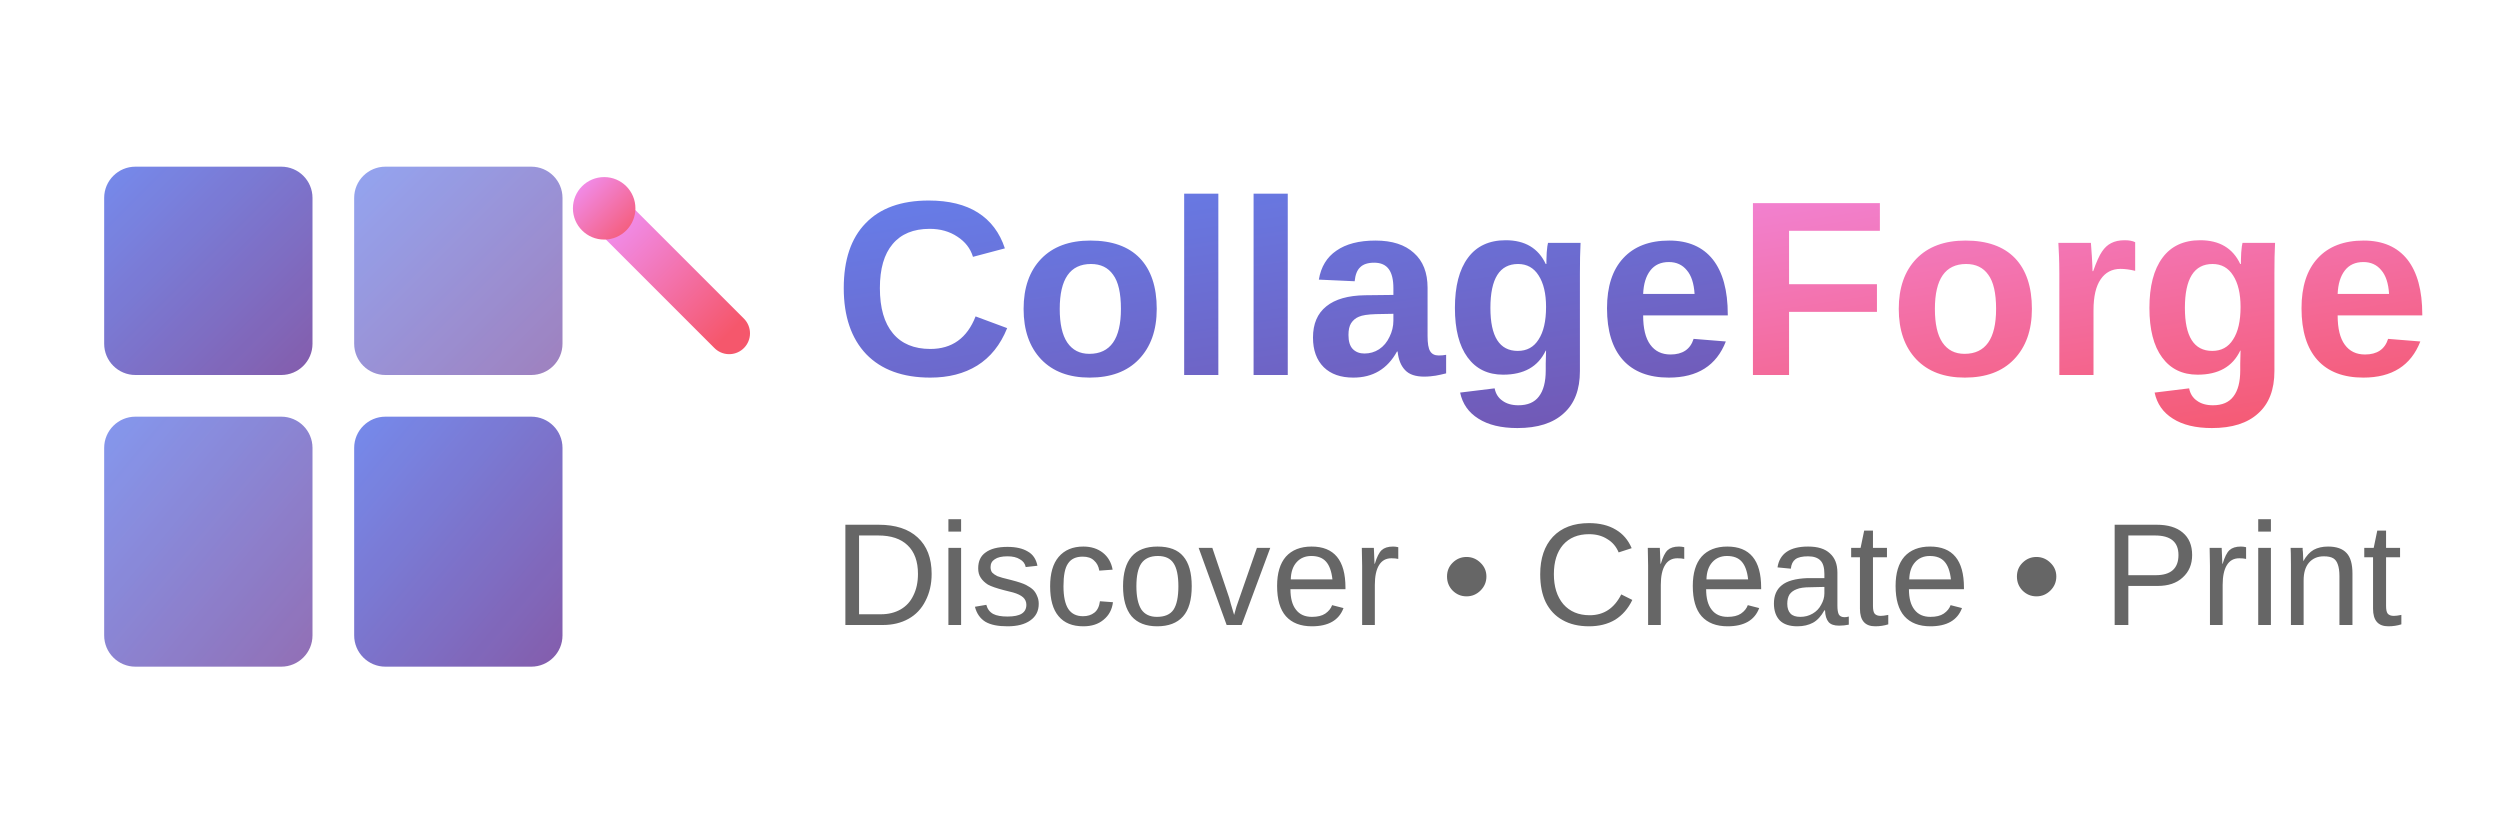
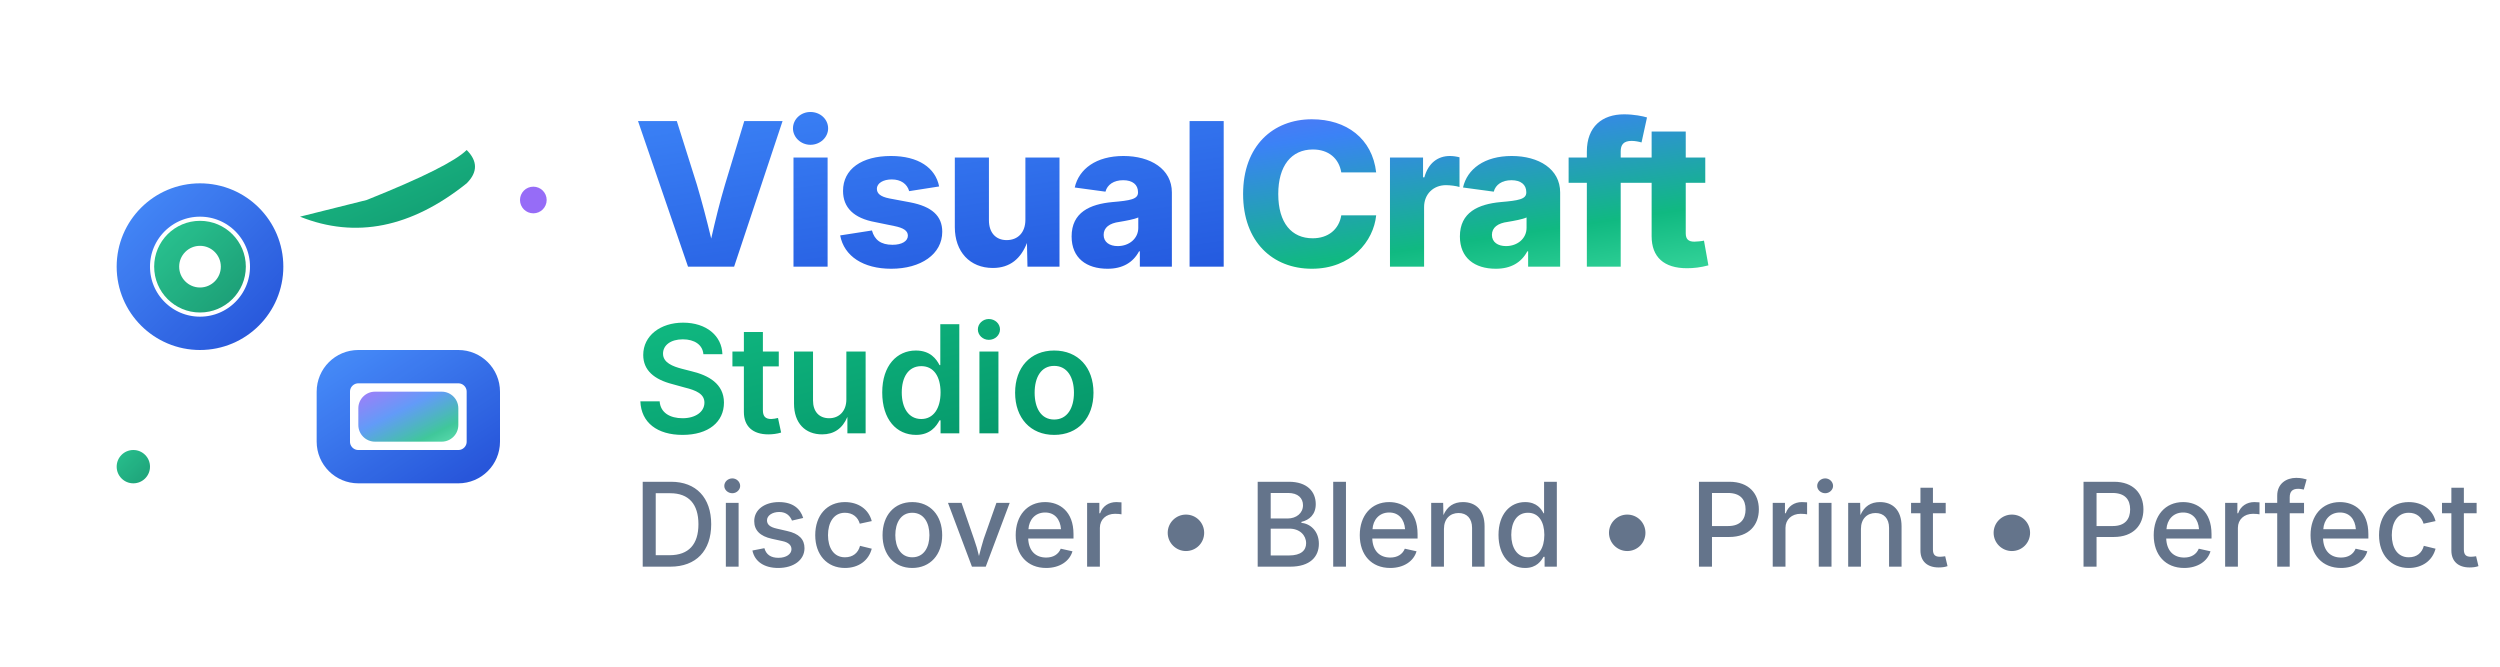
- <svg xmlns="http://www.w3.org/2000/svg" width="120" height="40" viewBox="0 0 120 40">
+ <svg xmlns="http://www.w3.org/2000/svg" width="150" height="40" viewBox="0 0 150 40">
  <defs>
-     <linearGradient id="compactGradient" x1="0%" y1="0%" x2="100%" y2="100%">
-       <stop offset="0%" style="stop-color:#667eea;stop-opacity:1" />
-       <stop offset="100%" style="stop-color:#764ba2;stop-opacity:1" />
+     <linearGradient id="modernCompactGradient" x1="0%" y1="0%" x2="100%" y2="100%">
+       <stop offset="0%" style="stop-color:#3B82F6;stop-opacity:1" />
+       <stop offset="100%" style="stop-color:#1D4ED8;stop-opacity:1" />
    </linearGradient>
-     <linearGradient id="compactAccent" x1="0%" y1="0%" x2="100%" y2="100%">
-       <stop offset="0%" style="stop-color:#f093fb;stop-opacity:1" />
-       <stop offset="100%" style="stop-color:#f5576c;stop-opacity:1" />
+     <linearGradient id="modernCompactAccent" x1="0%" y1="0%" x2="100%" y2="100%">
+       <stop offset="0%" style="stop-color:#10B981;stop-opacity:1" />
+       <stop offset="100%" style="stop-color:#059669;stop-opacity:1" />
+     </linearGradient>
+     <linearGradient id="modernCompactText" x1="0%" y1="0%" x2="100%" y2="100%">
+       <stop offset="0%" style="stop-color:#8B5CF6;stop-opacity:1" />
+       <stop offset="40%" style="stop-color:#3B82F6;stop-opacity:1" />
+       <stop offset="80%" style="stop-color:#10B981;stop-opacity:1" />
+       <stop offset="100%" style="stop-color:#34D399;stop-opacity:1" />
    </linearGradient>
  </defs>
-   <g transform="translate(5, 8)">
-     <rect x="0" y="0" width="10" height="10" rx="1.5" fill="url(#compactGradient)" opacity="0.9" />
-     <rect x="12" y="0" width="10" height="10" rx="1.5" fill="url(#compactGradient)" opacity="0.7" />
-     <rect x="0" y="12" width="10" height="12" rx="1.5" fill="url(#compactGradient)" opacity="0.8" />
-     <rect x="12" y="12" width="10" height="12" rx="1.5" fill="url(#compactGradient)" opacity="0.9" />
-     <g transform="translate(24, 2)">
-       <line x1="0" y1="0" x2="6" y2="6" stroke="url(#compactAccent)" stroke-width="2" stroke-linecap="round" />
-       <circle cx="0" cy="0" r="1.5" fill="url(#compactAccent)" />
-     </g>
+   <g transform="translate(6, 10)">
+     <circle cx="6" cy="6" r="4" fill="none" stroke="url(#modernCompactGradient)" stroke-width="2" opacity="0.95" />
+     <circle cx="6" cy="6" r="2" fill="none" stroke="url(#modernCompactAccent)" stroke-width="1.5" opacity="0.9" />
+     <path d="M 12 3 Q 17 5 22 1 Q 23 0 22 -1 Q 21 0 16 2 Z" fill="url(#modernCompactAccent)" opacity="0.95" />
+     <rect x="14" y="12" width="9" height="6" rx="1.5" fill="none" stroke="url(#modernCompactGradient)" stroke-width="2" opacity="0.95" />
+     <rect x="15.5" y="13.5" width="6" height="3" rx="1" fill="url(#modernCompactText)" opacity="0.8" />
+     <circle cx="2" cy="18" r="1" fill="url(#modernCompactAccent)" opacity="0.9" />
+     <circle cx="26" cy="2" r="0.8" fill="#8B5CF6" opacity="0.9" />
  </g>
-   <text x="40" y="18" font-family="Arial, sans-serif" font-size="12" font-weight="bold" fill="url(#compactGradient)">
-     Collage<tspan fill="url(#compactAccent)">Forge</tspan>
+   <text x="38" y="16" font-family="Inter, SF Pro Display, Arial, sans-serif" font-size="12" font-weight="800" fill="url(#modernCompactGradient)" letter-spacing="-0.025em">
+     Visual<tspan fill="url(#modernCompactText)">Craft</tspan>
  </text>
-   <text x="40" y="30" font-family="Arial, sans-serif" font-size="7" fill="#666666">
-     Discover • Create • Print
+   <text x="38" y="26" font-family="Inter, Arial, sans-serif" font-size="9" font-weight="600" fill="url(#modernCompactAccent)">
+     Studio
+   </text>
+   <text x="38" y="34" font-family="Inter, Arial, sans-serif" font-size="7" fill="#64748B" font-weight="500">
+     Discover • Blend • Print • Perfect
  </text>
</svg>
